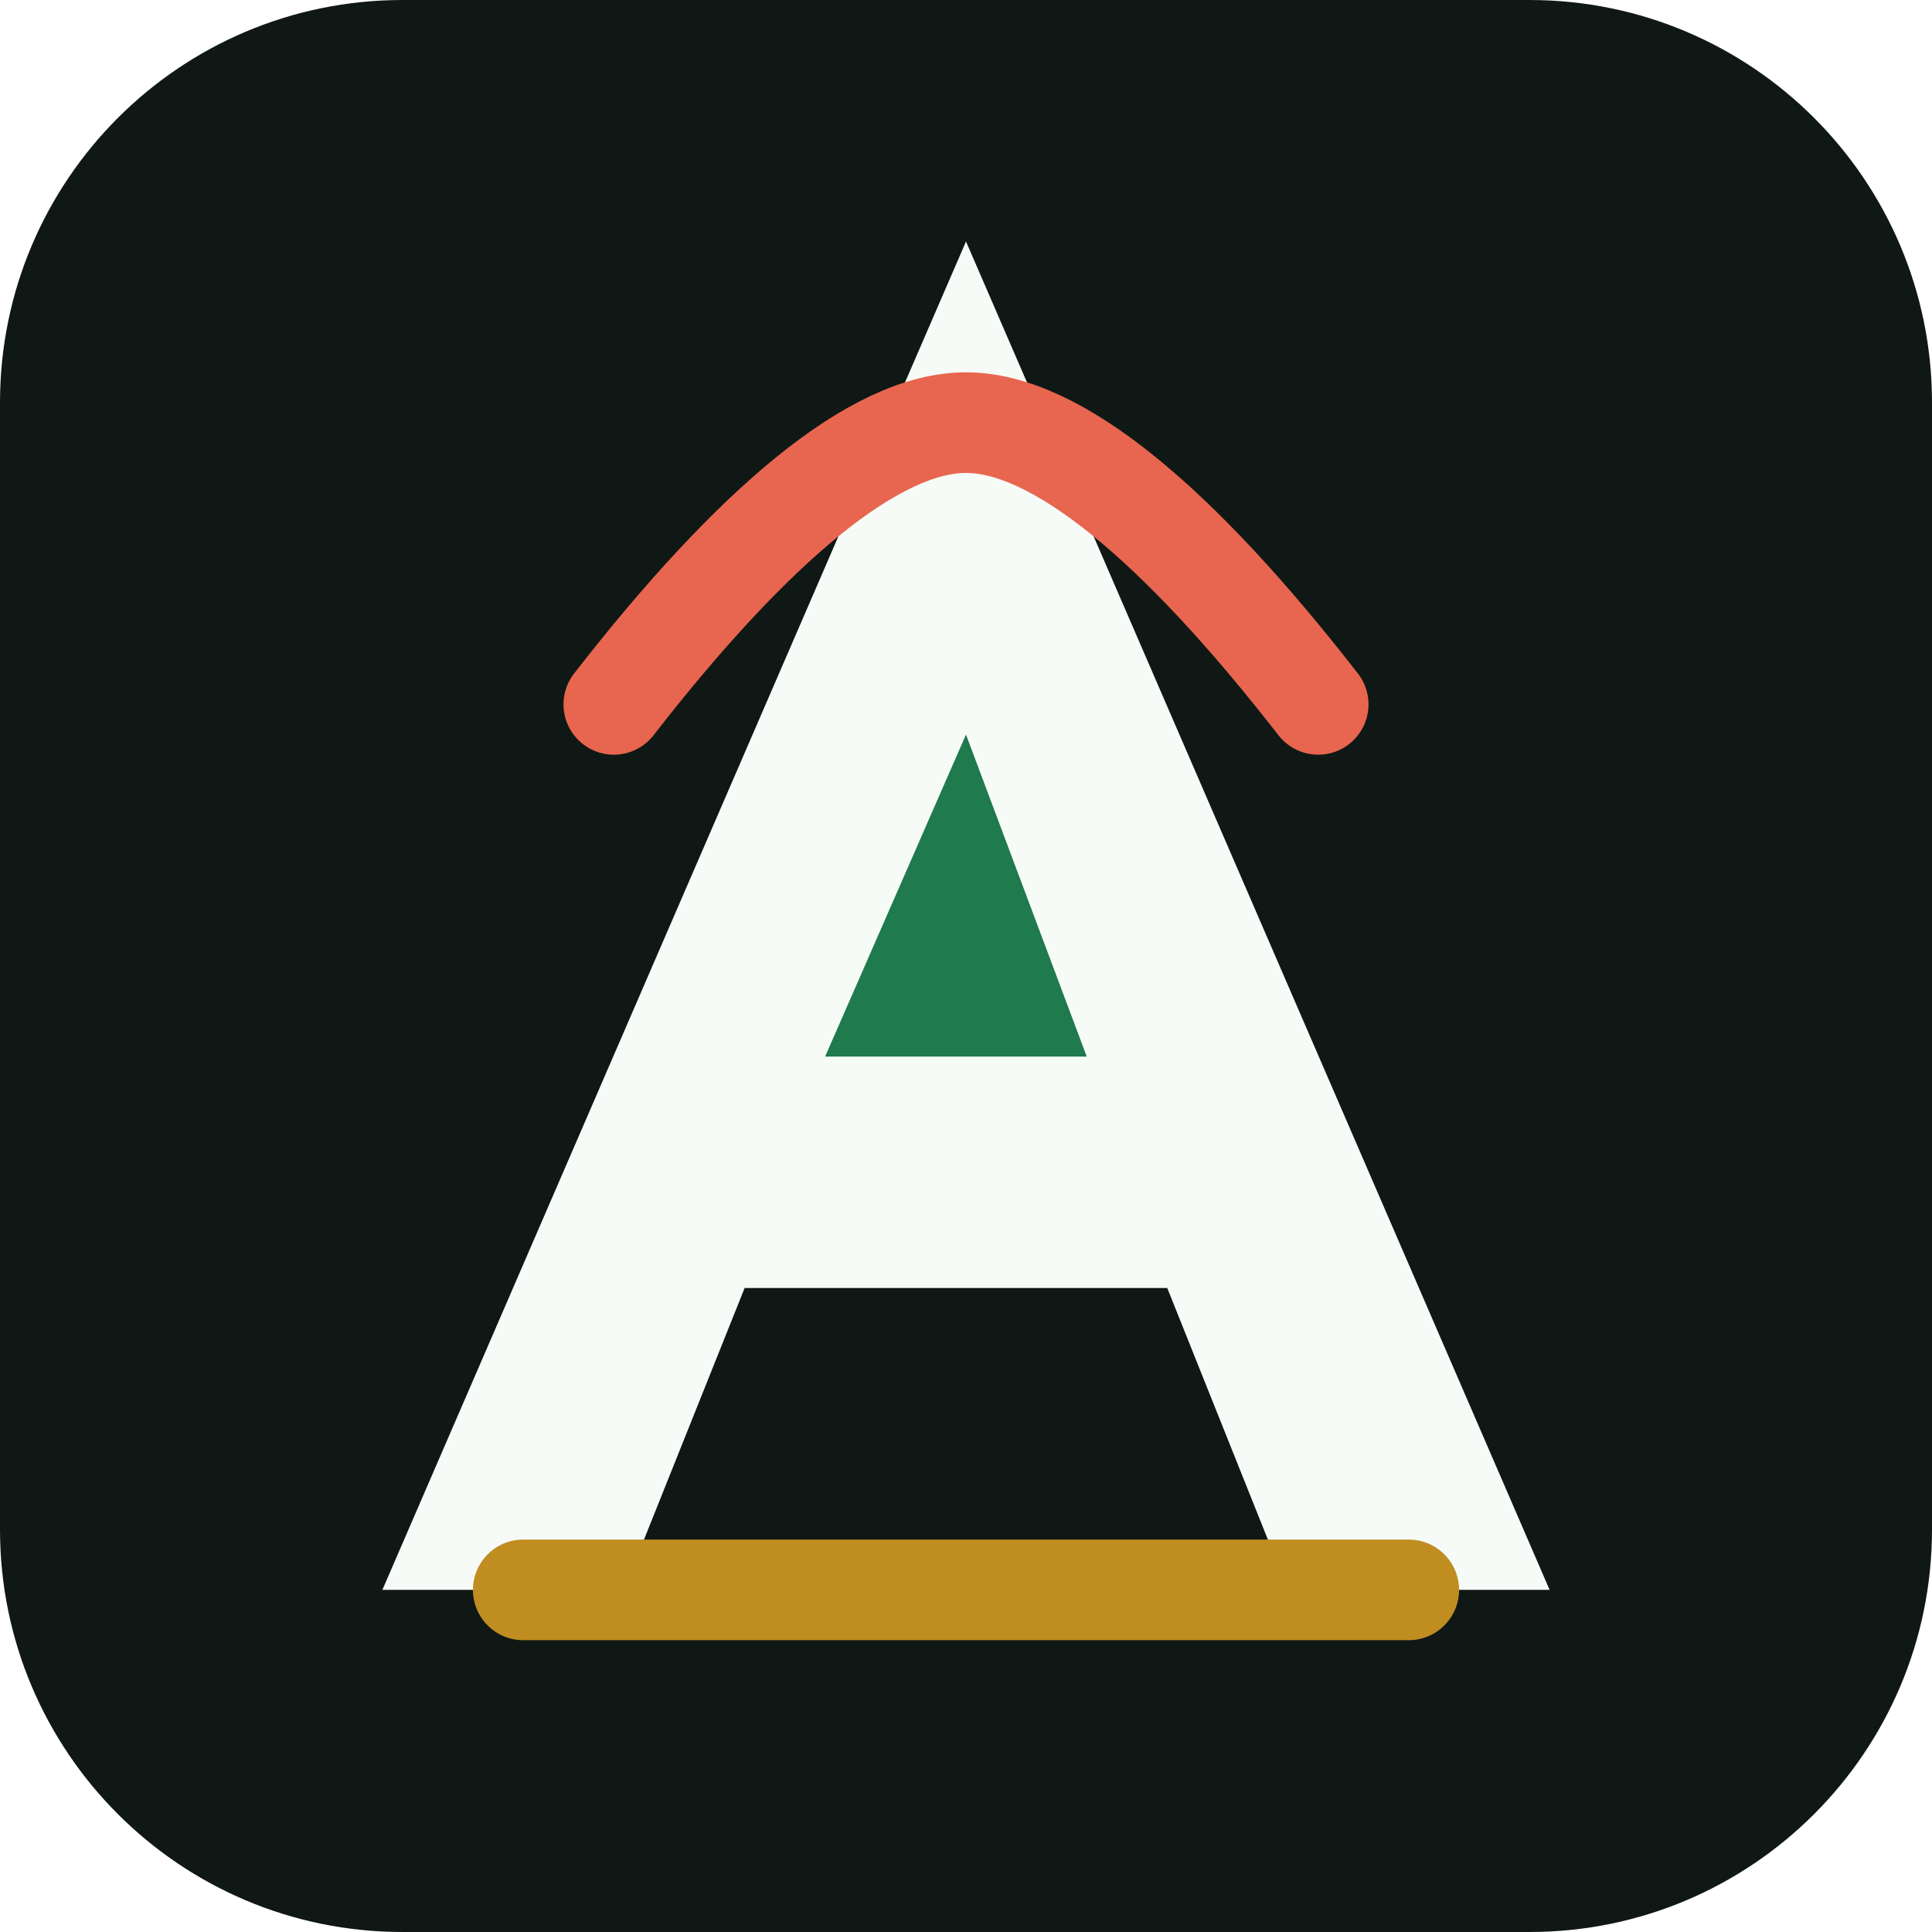
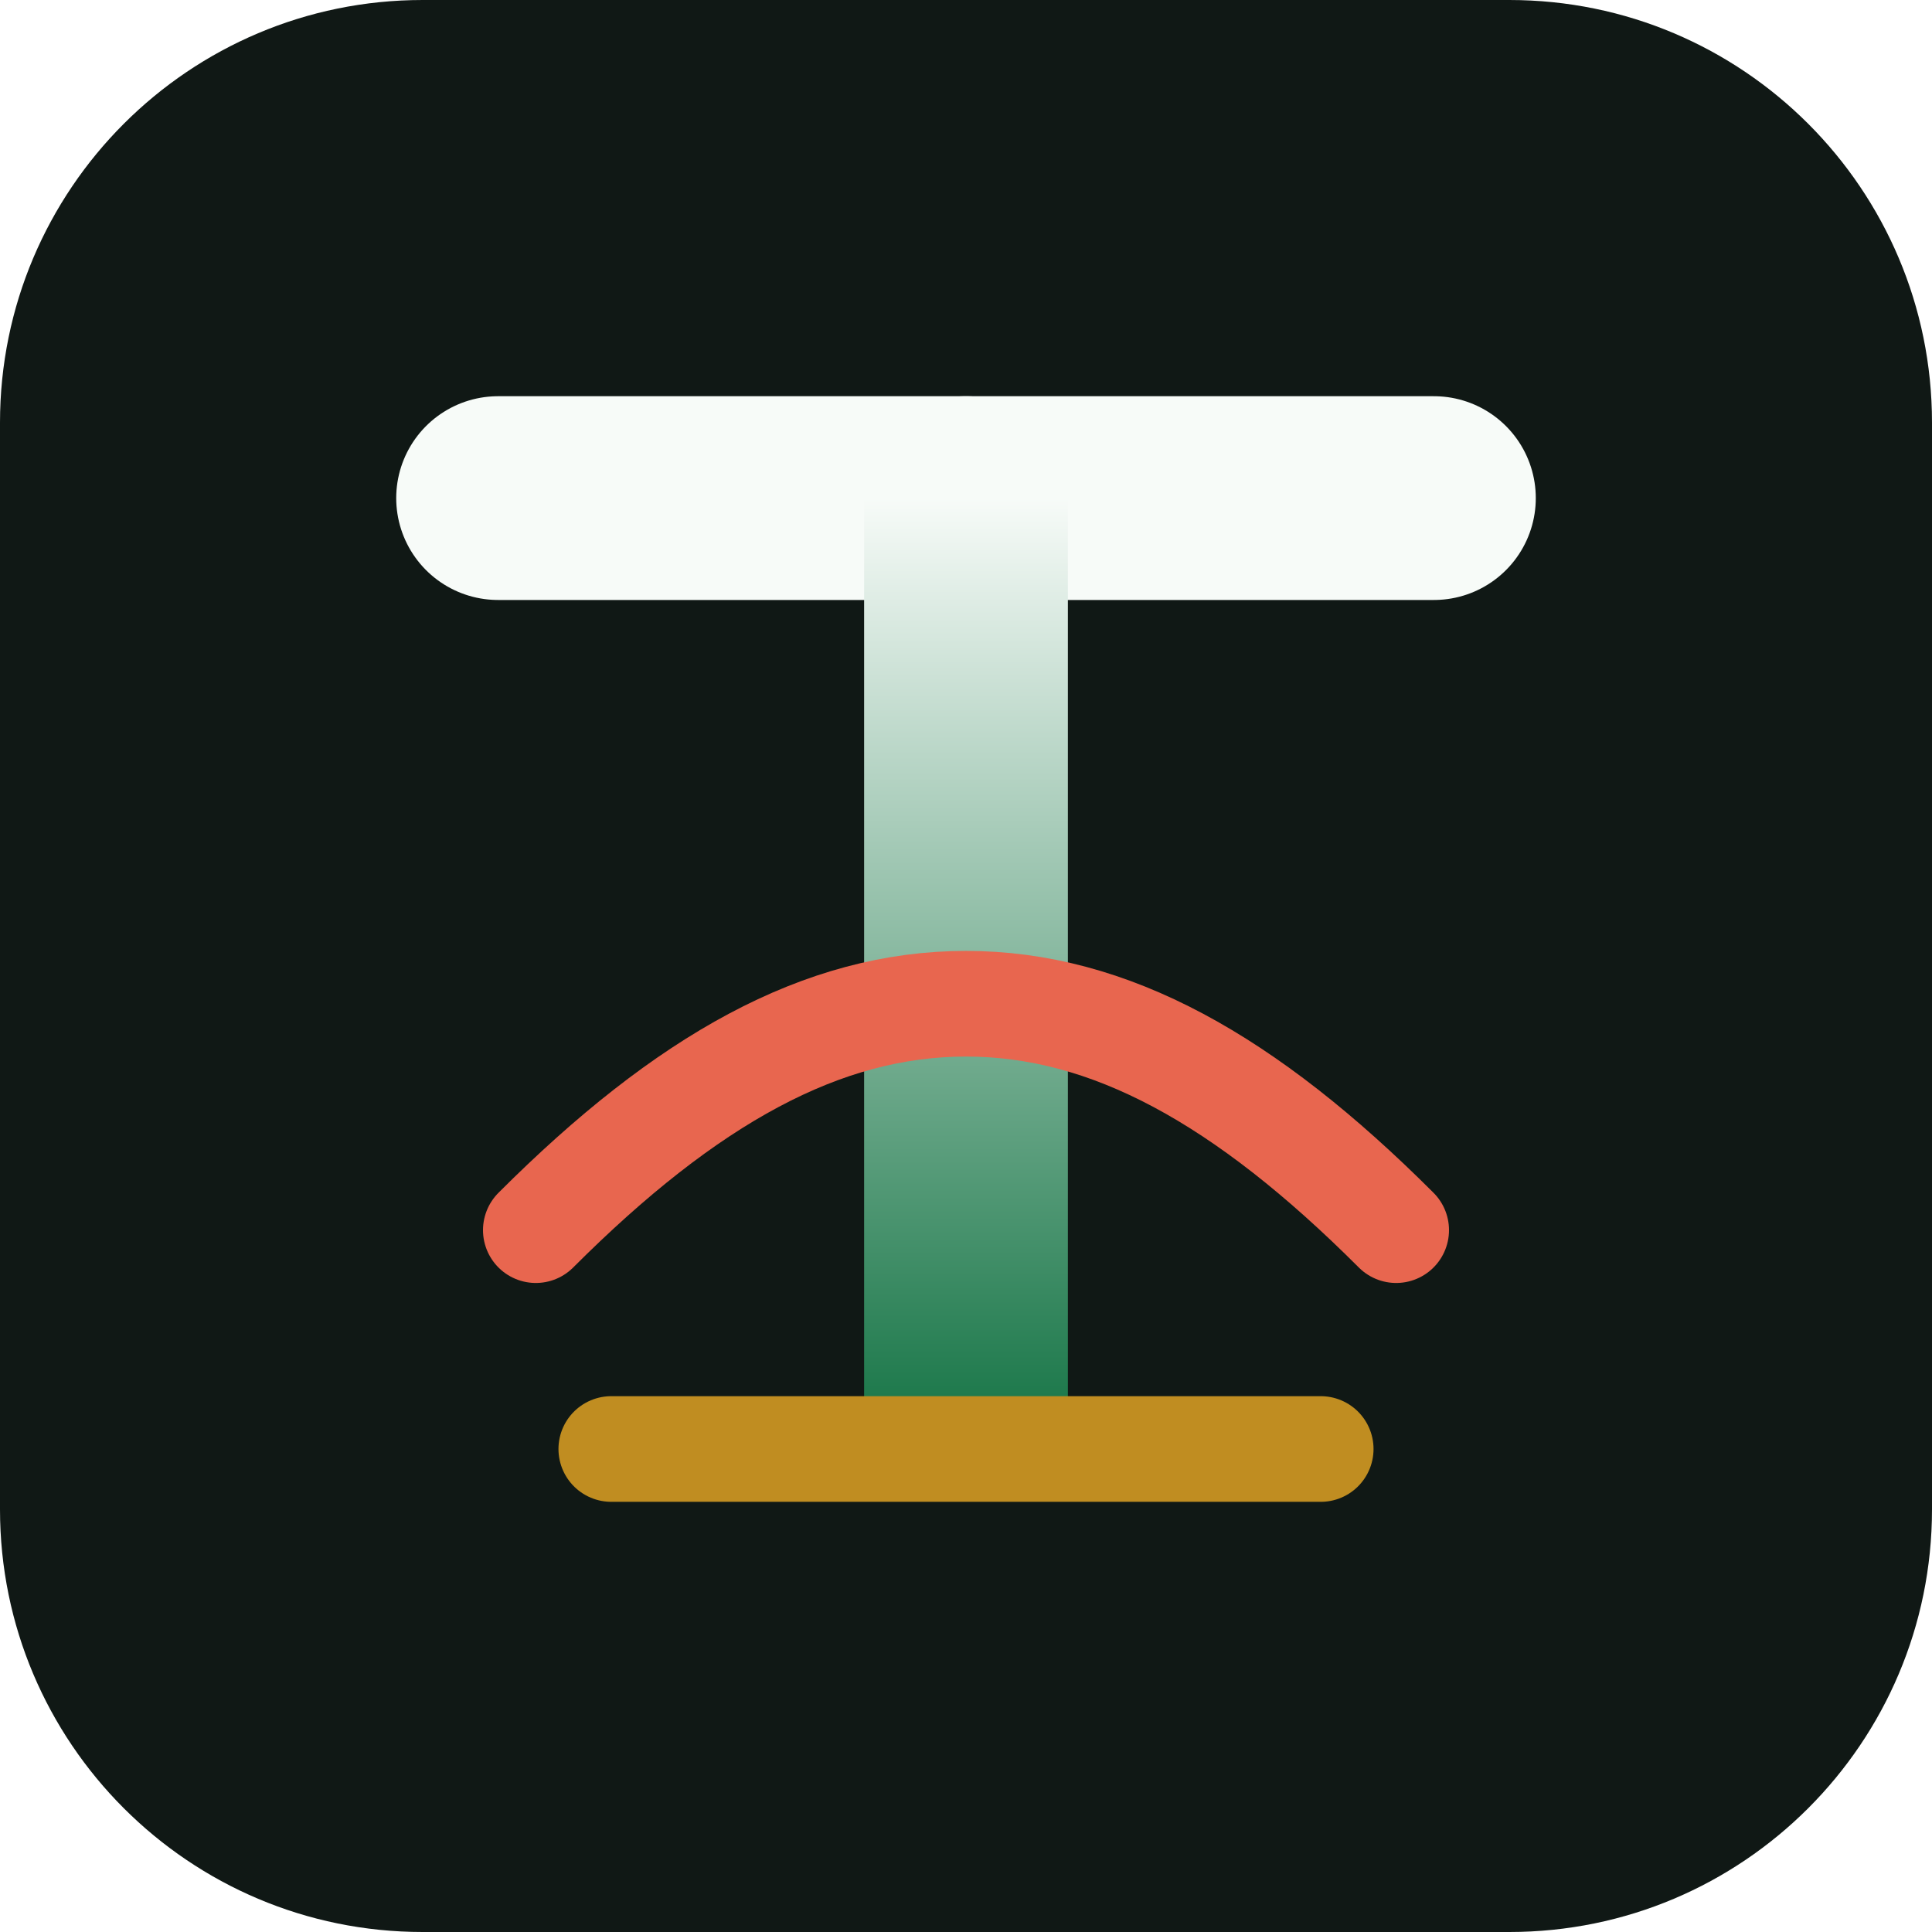
- <svg xmlns="http://www.w3.org/2000/svg" width="192" height="192" viewBox="0 0 192 192" fill="none">
-   <rect width="192" height="192" rx="40" fill="#101815" />
-   <path d="M96 24L154 158H128L116 128H74L62 158H38L96 24Z" fill="#F7FBF8" />
-   <path d="M96 73L108 105H82L96 73Z" fill="#1F7A4D" />
-   <path d="M61 70C75 52 87 42 96 42C105 42 117 52 131 70" stroke="#E8664F" stroke-width="10" stroke-linecap="round" />
-   <path d="M52 158H140" stroke="#C08D21" stroke-width="10" stroke-linecap="round" />
+ <svg xmlns="http://www.w3.org/2000/svg" width="512" height="512" viewBox="0 0 512 512" fill="none">
+   <rect width="512" height="512" rx="112" fill="#101815" />
+   <path d="M132 132H380" stroke="#F7FBF8" stroke-width="54" stroke-linecap="round" />
+   <path d="M256 132V370" stroke="url(#stem)" stroke-width="54" stroke-linecap="round" />
+   <path d="M142 326C182 286 218 266 256 266C294 266 330 286 370 326" stroke="#E8664F" stroke-width="28" stroke-linecap="round" />
+   <path d="M162 384H350" stroke="#C08D21" stroke-width="28" stroke-linecap="round" />
+   <defs>
+     <linearGradient id="stem" x1="256" y1="132" x2="256" y2="370" gradientUnits="userSpaceOnUse">
+       <stop stop-color="#F7FBF8" />
+       <stop offset="1" stop-color="#1F7A4D" />
+     </linearGradient>
+   </defs>
</svg>
